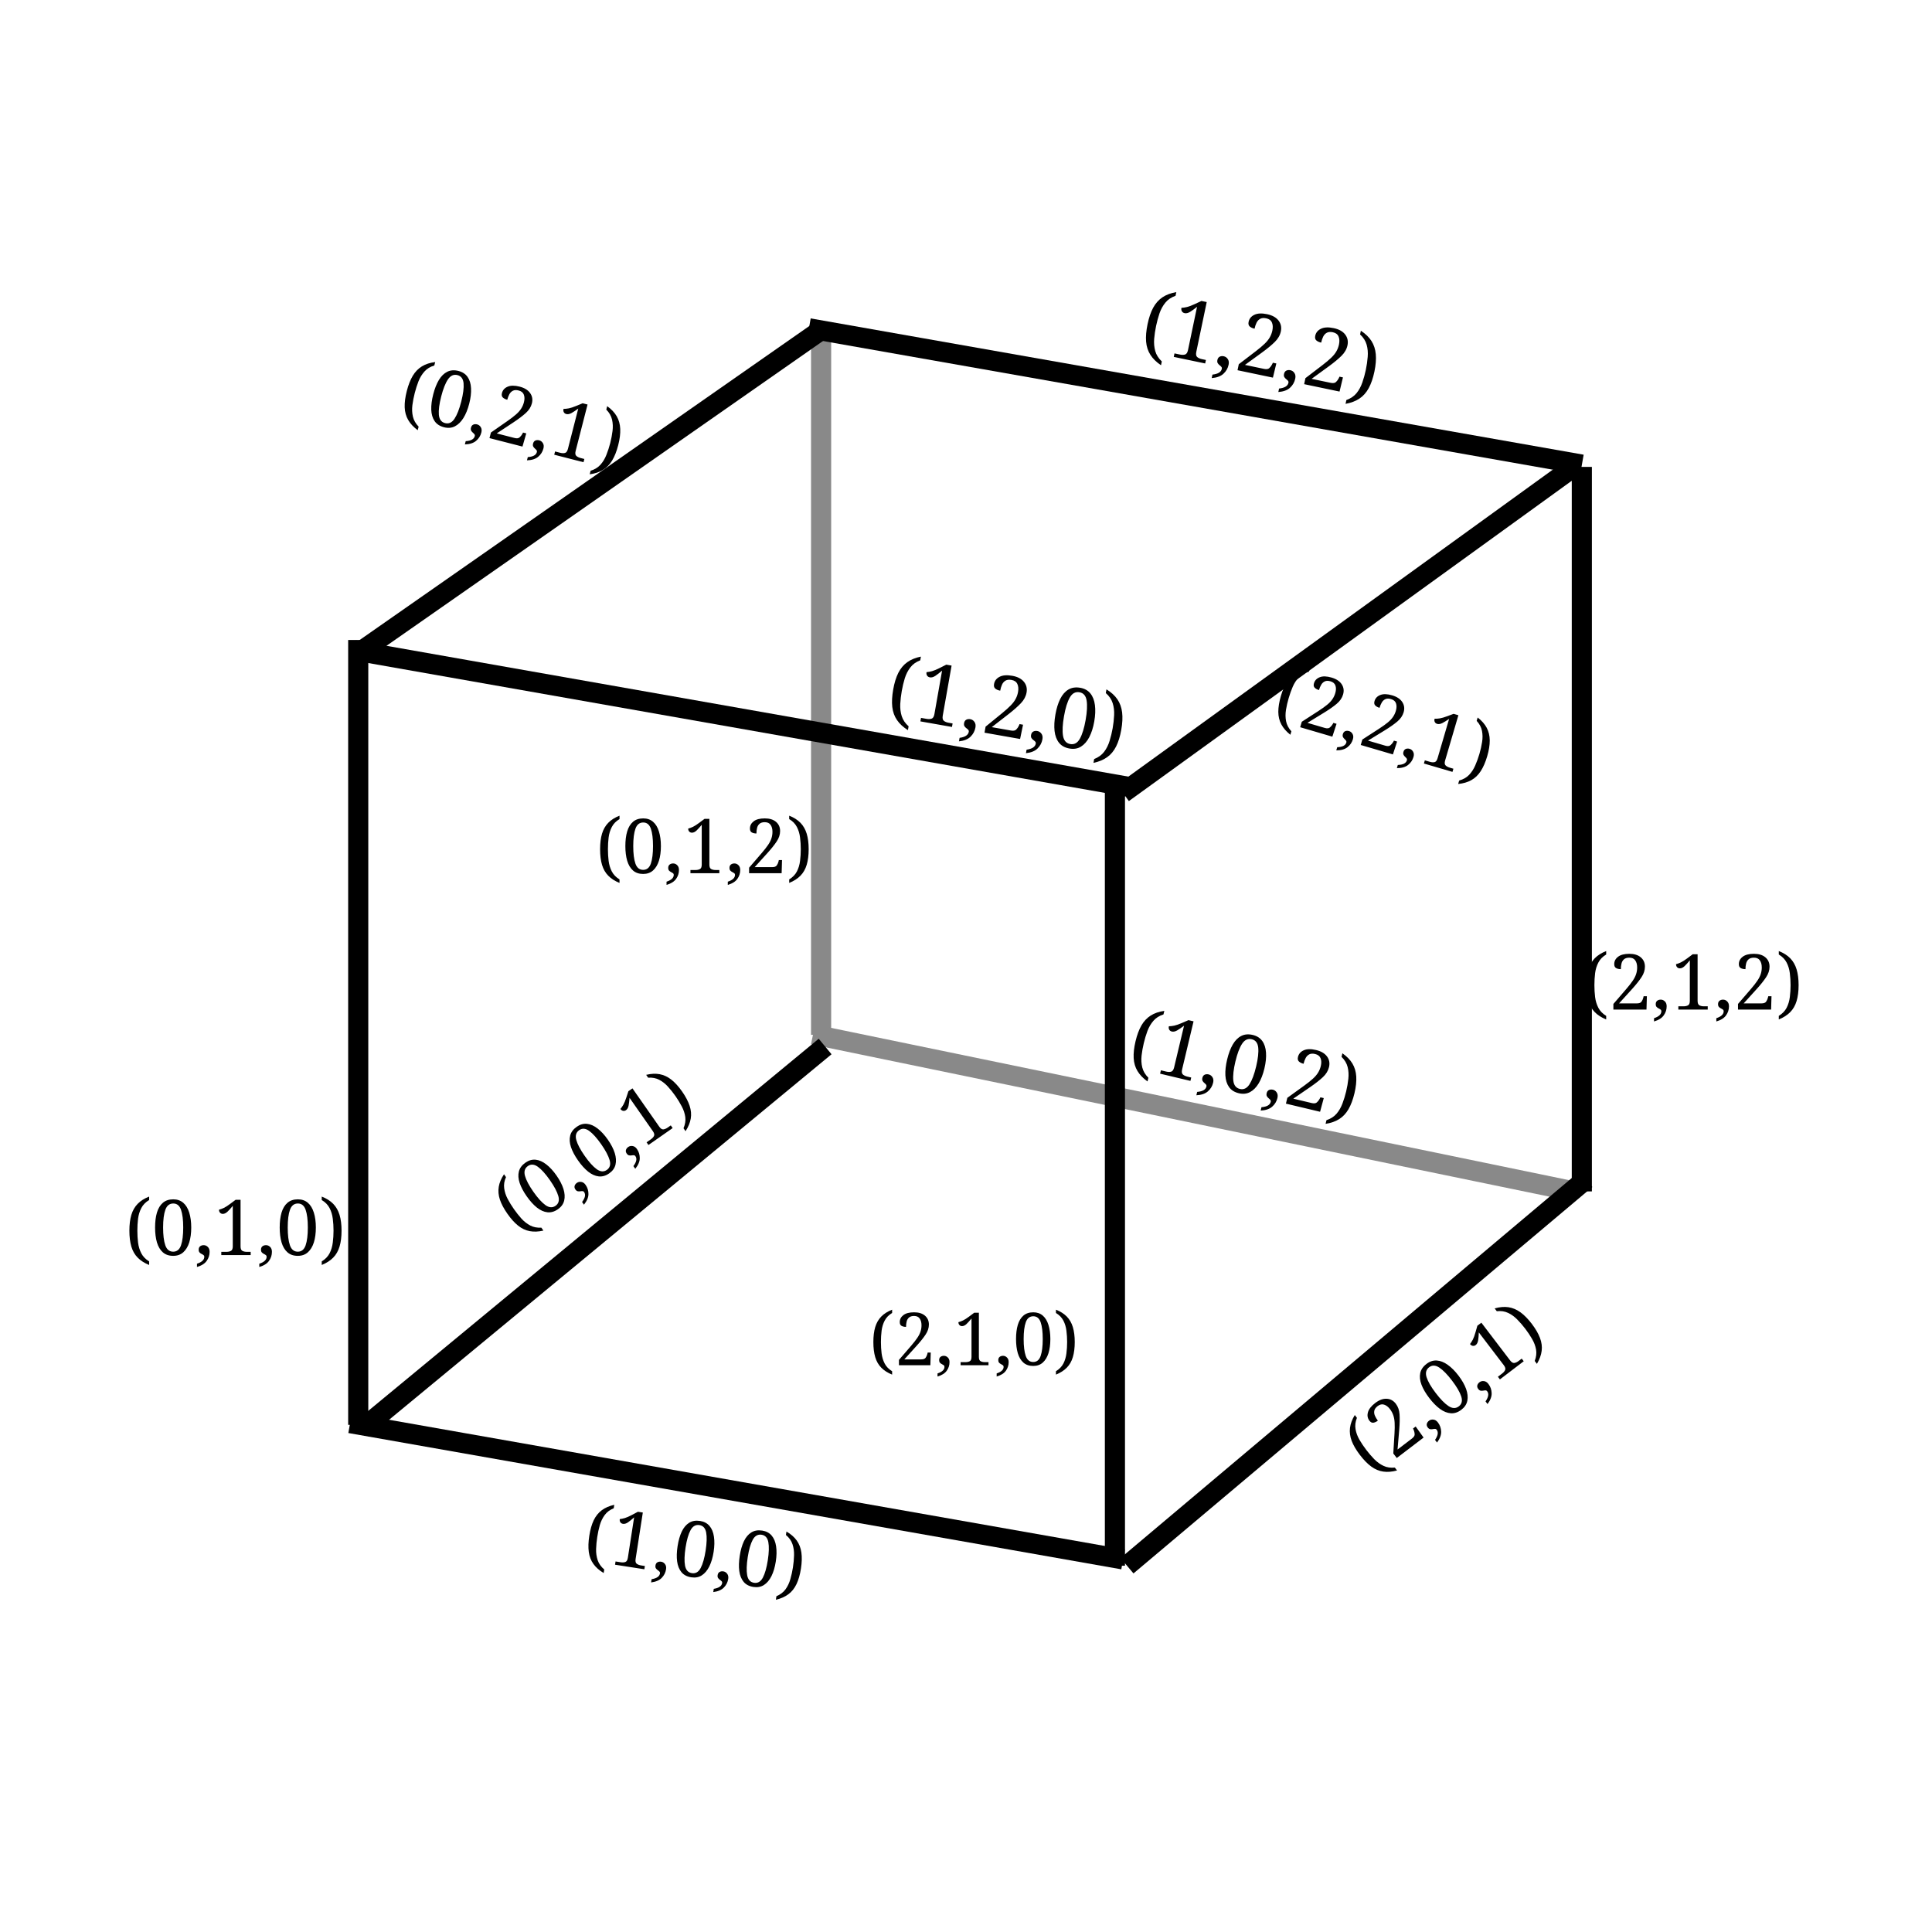
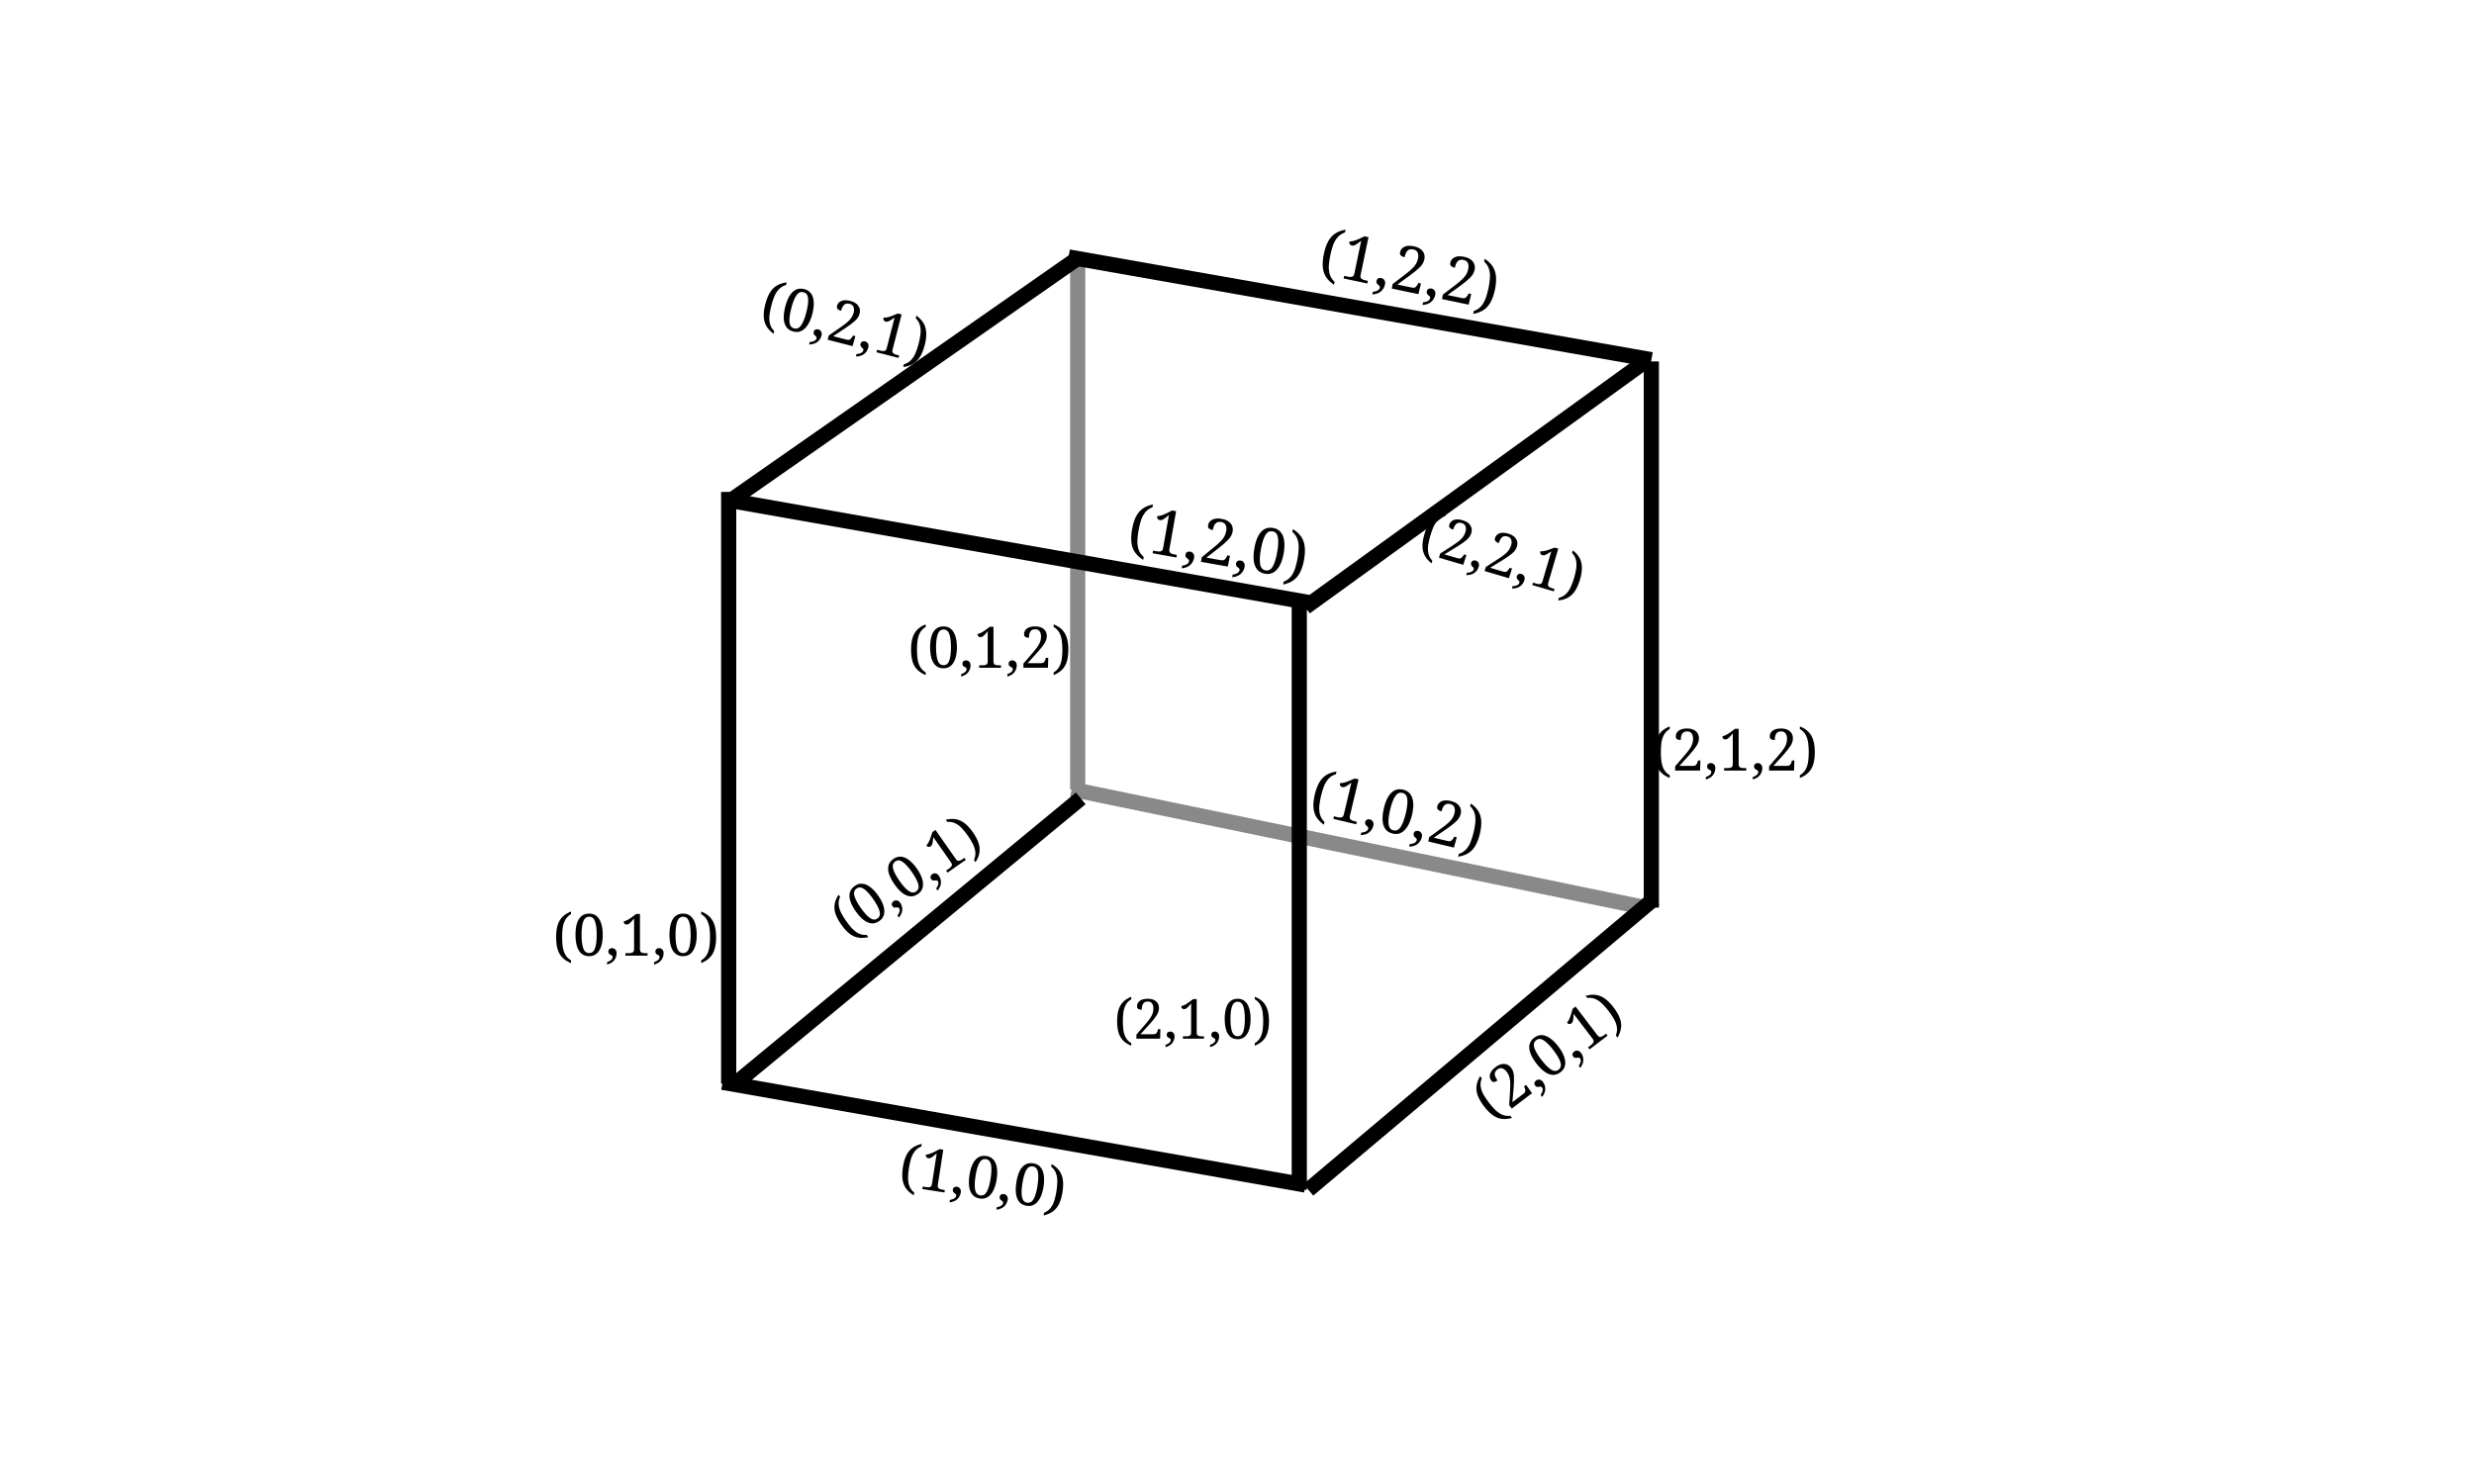
- <svg xmlns="http://www.w3.org/2000/svg" width="480" height="480">
+ <svg xmlns="http://www.w3.org/2000/svg" width="800" height="480">
+   <defs>
+     <symbol height="480" id="svg_52" width="480">
+       <g class="layer">
+         <line fill="none" id="svg_51" stroke="#898989" stroke-dasharray="null" stroke-linecap="null" stroke-linejoin="null" stroke-width="5" transform="matrix(1, 0, 0, 1, -46, 4)" x1="250" x2="250" y1="79" y2="253.1" />
+         <line fill="none" id="svg_50" stroke="#898989" stroke-dasharray="null" stroke-linecap="null" stroke-linejoin="null" stroke-width="5" transform="matrix(1, 0, 0, 1, -46, 4)" x1="437" x2="248" y1="292" y2="253" />
+         <line fill="none" id="svg_49" stroke="#000000" stroke-width="5" transform="matrix(1, 0, 0, 1, -46, 4)" x1="135" x2="135" y1="155" y2="350" />
+         <line fill="none" id="svg_48" stroke="#000000" stroke-width="5" transform="matrix(1, 0, 0, 1, 72, 39)" x1="205" x2="205" y1="155" y2="350" />
+         <line fill="none" id="svg_47" stroke="#000000" stroke-width="5" transform="matrix(1, 0, 0, 1, -46, 4)" x1="326.02" x2="133.98" y1="191.43" y2="157.57" />
+         <line fill="none" id="svg_46" stroke="#000000" stroke-width="5" transform="matrix(1, 0, 0, 1, -144, 252)" x1="423.02" x2="230.98" y1="135.43" y2="101.57" />
+         <line fill="none" id="svg_45" stroke="#000000" stroke-width="5" transform="matrix(1, 0, 0, 1, -30, 5)" x1="230.98" x2="423.02" y1="76.57" y2="110.43" />
+         <line fill="none" fill-opacity="null" id="svg_44" stroke="#000000" stroke-dasharray="null" stroke-linecap="null" stroke-linejoin="null" stroke-opacity="null" stroke-width="5" transform="matrix(1, 0, 0, 1, -46, 4)" x1="134" x2="250" y1="159" y2="78" />
+         <line fill="none" fill-opacity="null" id="svg_43" stroke="#000000" stroke-dasharray="null" stroke-linecap="null" stroke-linejoin="null" stroke-opacity="null" stroke-width="5" transform="matrix(1, 0, 0, 1, -46, 4)" x1="325" x2="437" y1="193" y2="112" />
+         <line fill="none" fill-opacity="null" id="svg_42" stroke="#000000" stroke-dasharray="null" stroke-linecap="null" stroke-linejoin="null" stroke-opacity="null" stroke-width="5" transform="matrix(1, 0, 0, 1, -46, 4)" x1="439" x2="439" y1="112" y2="292" />
+         <line fill="none" fill-opacity="null" id="svg_41" stroke="#000000" stroke-dasharray="null" stroke-linecap="null" stroke-linejoin="null" stroke-opacity="null" stroke-width="5" transform="matrix(1, 0, 0, 1, -46, 4)" x1="326" x2="440" y1="385" y2="289" />
+         <line fill="none" id="svg_40" stroke="#000000" stroke-dasharray="null" stroke-linecap="null" stroke-linejoin="null" stroke-width="5" transform="matrix(1, 0, 0, 1, -46, 4)" x1="251" x2="136" y1="256" y2="351" />
+         <text fill="#000000" font-family="Serif" font-size="24" id="svg_39" stroke="#000000" stroke-dasharray="null" stroke-linecap="null" stroke-linejoin="null" stroke-width="0" text-anchor="middle" transform="matrix(0.79536, 0.123433, -0.123433, 0.79536, 53.4212, 57.2914)" x="209" xml:space="preserve" y="388">(1,0,0)</text>
+         <text fill="#000000" font-family="Serif" font-size="24" id="svg_38" stroke="#000000" stroke-dasharray="null" stroke-linecap="null" stroke-linejoin="null" stroke-width="0" text-anchor="middle" transform="matrix(0.656629, -0.459209, 0.459209, 0.656629, -175.38, 137.483)" x="224" xml:space="preserve" y="391">(0,0,1)</text>
+         <text fill="#000000" font-family="Serif" font-size="24" id="svg_37" stroke="#000000" stroke-dasharray="null" stroke-linecap="null" stroke-linejoin="null" stroke-width="0" text-anchor="middle" transform="matrix(0.646143, -0.492453, 0.492453, 0.646143, -64.599, 322.527)" x="398" xml:space="preserve" y="346">(2,0,1)</text>
+         <text fill="#000000" font-family="Serif" font-size="24" id="svg_36" stroke="#000000" stroke-dasharray="null" stroke-linecap="null" stroke-linejoin="null" stroke-width="0" text-anchor="middle" transform="matrix(0.822578, 0.195886, -0.195886, 0.822578, 80.332, -7.01676)" x="338" xml:space="preserve" y="258">(1,0,2)</text>
+         <text fill="#000000" font-family="Serif" font-size="24" id="svg_35" stroke="#000000" stroke-dasharray="null" stroke-linecap="null" stroke-linejoin="null" stroke-width="0" text-anchor="middle" transform="matrix(0.797297, 0, 0, 0.797297, -23.6216, 120.473)" x="103" xml:space="preserve" y="240">(0,1,0)</text>
+         <text fill="#000000" font-family="Serif" font-size="24" id="svg_34" stroke="#000000" stroke-dasharray="null" stroke-linecap="null" stroke-linejoin="null" stroke-width="0" text-anchor="middle" transform="matrix(0.756757, 0, 0, 0.756757, 16.4865, 127.297)" x="298" xml:space="preserve" y="280">(2,1,0)</text>
+         <text fill="#000000" font-family="Serif" font-size="24" id="svg_33" stroke="#000000" stroke-dasharray="null" stroke-linecap="null" stroke-linejoin="null" stroke-width="0" text-anchor="middle" transform="matrix(0.783784, 0, 0, 0.783784, -158.108, 46.8649)" x="425" xml:space="preserve" y="217">(0,1,2)</text>
+         <text fill="#000000" font-family="Serif" font-size="24" id="svg_32" stroke="#000000" stroke-dasharray="null" stroke-linecap="null" stroke-linejoin="null" stroke-width="0" text-anchor="middle" transform="matrix(0.797297, 0, 0, 0.797297, 230.743, 96.9459)" x="238" xml:space="preserve" y="193">(2,1,2)</text>
+         <text fill="#000000" font-family="Serif" font-size="24" id="svg_31" stroke="#000000" stroke-dasharray="null" stroke-linecap="null" stroke-linejoin="null" stroke-width="0" text-anchor="middle" transform="matrix(0.857115, 0.151256, -0.151256, 0.857115, 113.82, 67.9258)" x="176" xml:space="preserve" y="103">(1,2,0)</text>
+         <text fill="#000000" font-family="Serif" font-size="24" id="svg_30" stroke="#000000" stroke-dasharray="null" stroke-linecap="null" stroke-linejoin="null" stroke-width="0" text-anchor="middle" transform="matrix(0.794422, 0.203698, -0.203698, 0.794422, -128.07, -16.1322)" x="338" xml:space="preserve" y="72">(0,2,1)</text>
+         <text fill="#000000" font-family="Serif" font-size="24" id="svg_29" stroke="#000000" stroke-dasharray="null" stroke-linecap="null" stroke-linejoin="null" stroke-width="0" text-anchor="middle" transform="matrix(0.775057, 0.227326, -0.227326, 0.775057, 90.4251, -8.75538)" x="367" xml:space="preserve" y="144">(2,2,1)</text>
+         <text fill="#000000" fill-opacity="null" font-family="Serif" font-size="24" id="svg_28" stroke="#000000" stroke-dasharray="null" stroke-linecap="null" stroke-linejoin="null" stroke-opacity="null" stroke-width="0" text-anchor="middle" transform="matrix(0.852463, 0.178371, -0.178371, 0.852463, 301.14, -0.0989456)" x="34" xml:space="preserve" y="102">(1,2,2)</text>
+       </g>
+     </symbol>
+   </defs>
  <g class="layer">
-     <line fill="none" id="svg_14" stroke="#898989" stroke-dasharray="null" stroke-linecap="null" stroke-linejoin="null" stroke-width="5" transform="matrix(1, 0, 0, 1, -46, 4)" x1="250" x2="250" y1="79" y2="253.1" />
-     <line fill="none" id="svg_16" stroke="#898989" stroke-dasharray="null" stroke-linecap="null" stroke-linejoin="null" stroke-width="5" transform="matrix(1, 0, 0, 1, -46, 4)" x1="437" x2="248" y1="292" y2="253" />
-     <line fill="none" id="svg_1" stroke="#000000" stroke-width="5" transform="matrix(1, 0, 0, 1, -46, 4)" x1="135" x2="135" y1="155" y2="350" />
-     <line fill="none" id="svg_4" stroke="#000000" stroke-width="5" transform="matrix(1, 0, 0, 1, 72, 39)" x1="205" x2="205" y1="155" y2="350" />
-     <line fill="none" id="svg_5" stroke="#000000" stroke-width="5" transform="matrix(1, 0, 0, 1, -46, 4)" x1="326.02" x2="133.98" y1="191.43" y2="157.57" />
-     <line fill="none" id="svg_6" stroke="#000000" stroke-width="5" transform="matrix(1, 0, 0, 1, -144, 252)" x1="423.02" x2="230.98" y1="135.43" y2="101.57" />
-     <line fill="none" id="svg_7" stroke="#000000" stroke-width="5" transform="matrix(1, 0, 0, 1, -30, 5)" x1="230.98" x2="423.02" y1="76.57" y2="110.43" />
-     <line fill="none" fill-opacity="null" id="svg_10" stroke="#000000" stroke-dasharray="null" stroke-linecap="null" stroke-linejoin="null" stroke-opacity="null" stroke-width="5" transform="matrix(1, 0, 0, 1, -46, 4)" x1="134" x2="250" y1="159" y2="78" />
-     <line fill="none" fill-opacity="null" id="svg_11" stroke="#000000" stroke-dasharray="null" stroke-linecap="null" stroke-linejoin="null" stroke-opacity="null" stroke-width="5" transform="matrix(1, 0, 0, 1, -46, 4)" x1="325" x2="437" y1="193" y2="112" />
-     <line fill="none" fill-opacity="null" id="svg_12" stroke="#000000" stroke-dasharray="null" stroke-linecap="null" stroke-linejoin="null" stroke-opacity="null" stroke-width="5" transform="matrix(1, 0, 0, 1, -46, 4)" x1="439" x2="439" y1="112" y2="292" />
-     <line fill="none" fill-opacity="null" id="svg_13" stroke="#000000" stroke-dasharray="null" stroke-linecap="null" stroke-linejoin="null" stroke-opacity="null" stroke-width="5" transform="matrix(1, 0, 0, 1, -46, 4)" x1="326" x2="440" y1="385" y2="289" />
-     <line fill="none" id="svg_17" stroke="#000000" stroke-dasharray="null" stroke-linecap="null" stroke-linejoin="null" stroke-width="5" transform="matrix(1, 0, 0, 1, -46, 4)" x1="251" x2="136" y1="256" y2="351" />
-     <text fill="#000000" font-family="Serif" font-size="24" id="svg_18" stroke="#000000" stroke-dasharray="null" stroke-linecap="null" stroke-linejoin="null" stroke-width="0" text-anchor="middle" transform="matrix(0.79536, 0.123433, -0.123433, 0.79536, 53.4212, 57.2914)" x="209" xml:space="preserve" y="388">(1,0,0)</text>
-     <text fill="#000000" font-family="Serif" font-size="24" id="svg_19" stroke="#000000" stroke-dasharray="null" stroke-linecap="null" stroke-linejoin="null" stroke-width="0" text-anchor="middle" transform="matrix(0.656629, -0.459209, 0.459209, 0.656629, -175.38, 137.483)" x="224" xml:space="preserve" y="391">(0,0,1)</text>
-     <text fill="#000000" font-family="Serif" font-size="24" id="svg_20" stroke="#000000" stroke-dasharray="null" stroke-linecap="null" stroke-linejoin="null" stroke-width="0" text-anchor="middle" transform="matrix(0.646143, -0.492453, 0.492453, 0.646143, -64.599, 322.527)" x="398" xml:space="preserve" y="346">(2,0,1)</text>
-     <text fill="#000000" font-family="Serif" font-size="24" id="svg_21" stroke="#000000" stroke-dasharray="null" stroke-linecap="null" stroke-linejoin="null" stroke-width="0" text-anchor="middle" transform="matrix(0.822578, 0.195886, -0.195886, 0.822578, 80.332, -7.01676)" x="338" xml:space="preserve" y="258">(1,0,2)</text>
-     <text fill="#000000" font-family="Serif" font-size="24" id="svg_22" stroke="#000000" stroke-dasharray="null" stroke-linecap="null" stroke-linejoin="null" stroke-width="0" text-anchor="middle" transform="matrix(0.797297, 0, 0, 0.797297, -23.6216, 120.473)" x="103" xml:space="preserve" y="240">(0,1,0)</text>
-     <text fill="#000000" font-family="Serif" font-size="24" id="svg_23" stroke="#000000" stroke-dasharray="null" stroke-linecap="null" stroke-linejoin="null" stroke-width="0" text-anchor="middle" transform="matrix(0.756757, 0, 0, 0.756757, 16.4865, 127.297)" x="298" xml:space="preserve" y="280">(2,1,0)</text>
-     <text fill="#000000" font-family="Serif" font-size="24" id="svg_24" stroke="#000000" stroke-dasharray="null" stroke-linecap="null" stroke-linejoin="null" stroke-width="0" text-anchor="middle" transform="matrix(0.783784, 0, 0, 0.783784, -158.108, 46.8649)" x="425" xml:space="preserve" y="217">(0,1,2)</text>
-     <text fill="#000000" font-family="Serif" font-size="24" id="svg_25" stroke="#000000" stroke-dasharray="null" stroke-linecap="null" stroke-linejoin="null" stroke-width="0" text-anchor="middle" transform="matrix(0.797297, 0, 0, 0.797297, 230.743, 96.9459)" x="238" xml:space="preserve" y="193">(2,1,2)</text>
-     <text fill="#000000" font-family="Serif" font-size="24" id="svg_26" stroke="#000000" stroke-dasharray="null" stroke-linecap="null" stroke-linejoin="null" stroke-width="0" text-anchor="middle" transform="matrix(0.857115, 0.151256, -0.151256, 0.857115, 113.82, 67.9258)" x="176" xml:space="preserve" y="103">(1,2,0)</text>
-     <text fill="#000000" font-family="Serif" font-size="24" id="svg_27" stroke="#000000" stroke-dasharray="null" stroke-linecap="null" stroke-linejoin="null" stroke-width="0" text-anchor="middle" transform="matrix(0.794422, 0.203698, -0.203698, 0.794422, -128.07, -16.1322)" x="338" xml:space="preserve" y="72">(0,2,1)</text>
-     <text fill="#000000" font-family="Serif" font-size="24" id="svg_28" stroke="#000000" stroke-dasharray="null" stroke-linecap="null" stroke-linejoin="null" stroke-width="0" text-anchor="middle" transform="matrix(0.775057, 0.227326, -0.227326, 0.775057, 90.4251, -8.75538)" x="367" xml:space="preserve" y="144">(2,2,1)</text>
-     <text fill="#000000" fill-opacity="null" font-family="Serif" font-size="24" id="svg_30" stroke="#000000" stroke-dasharray="null" stroke-linecap="null" stroke-linejoin="null" stroke-opacity="null" stroke-width="0" text-anchor="middle" transform="matrix(0.852463, 0.178371, -0.178371, 0.852463, 301.14, -0.0989456)" x="34" xml:space="preserve" y="102">(1,2,2)</text>
+     <use href="#svg_52" id="svg_53" transform="matrix(0.981442, 0, 0, 0.981442, 148.278, 3.05909)" />
  </g>
</svg>
